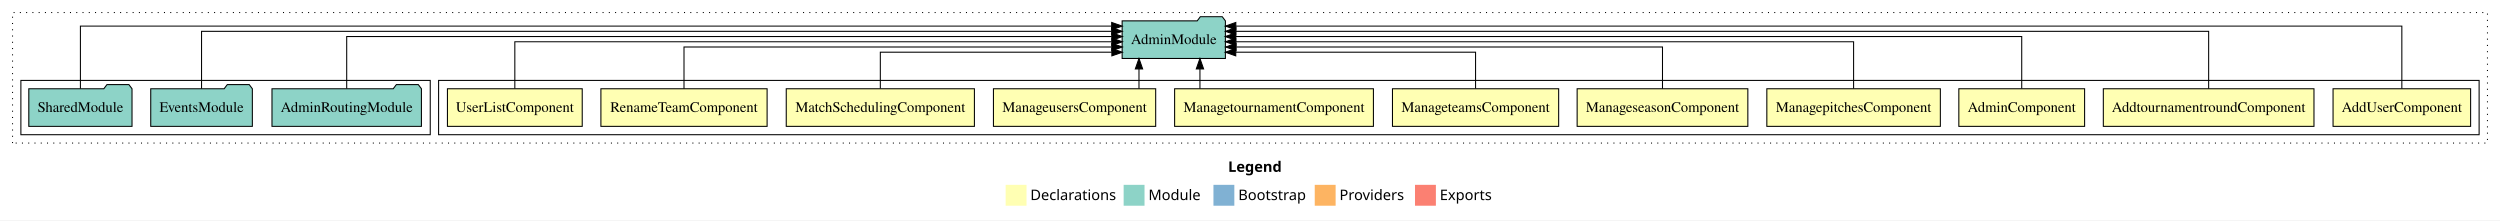
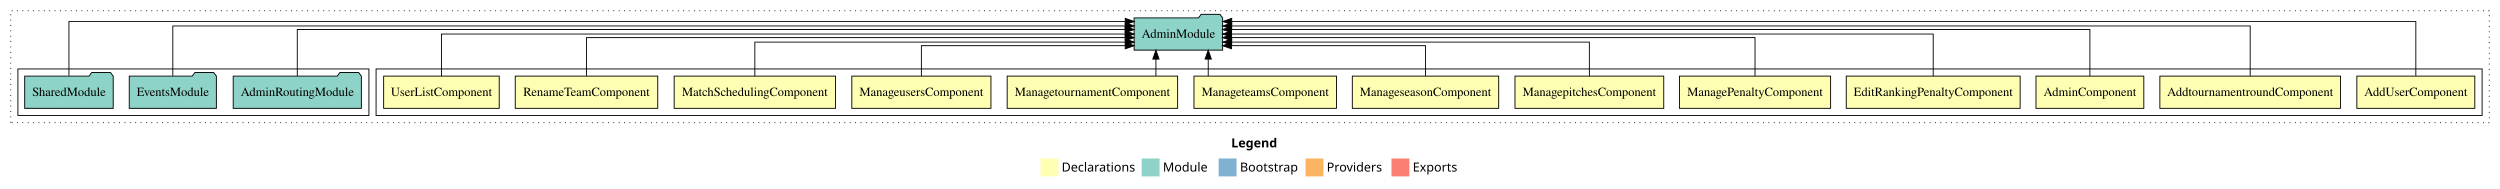
- <svg xmlns="http://www.w3.org/2000/svg" width="2394pt" height="211pt" viewBox="0.00 0.00 2394.00 211.00">
+ <svg xmlns="http://www.w3.org/2000/svg" width="2792pt" height="211pt" viewBox="0.00 0.00 2792.00 211.00">
  <g id="graph0" class="graph" transform="scale(1 1) rotate(0) translate(4 207)">
-     <polygon fill="#ffffff" stroke="transparent" points="-4,4 -4,-207 2390,-207 2390,4 -4,4" />
-     <text text-anchor="start" x="1172.009" y="-42.4" font-family="sans-serif" font-weight="bold" font-size="14.00" fill="#000000">Legend</text>
-     <polygon fill="#ffffb3" stroke="transparent" points="959,-10 959,-30 979,-30 979,-10 959,-10" />
-     <text text-anchor="start" x="982.629" y="-15.4" font-family="sans-serif" font-size="14.00" fill="#000000">  Declarations</text>
-     <polygon fill="#8dd3c7" stroke="transparent" points="1072,-10 1072,-30 1092,-30 1092,-10 1072,-10" />
-     <text text-anchor="start" x="1095.725" y="-15.4" font-family="sans-serif" font-size="14.00" fill="#000000">  Module</text>
-     <polygon fill="#80b1d3" stroke="transparent" points="1158,-10 1158,-30 1178,-30 1178,-10 1158,-10" />
-     <text text-anchor="start" x="1181.781" y="-15.4" font-family="sans-serif" font-size="14.00" fill="#000000">  Bootstrap</text>
-     <polygon fill="#fdb462" stroke="transparent" points="1255,-10 1255,-30 1275,-30 1275,-10 1255,-10" />
-     <text text-anchor="start" x="1278.673" y="-15.4" font-family="sans-serif" font-size="14.00" fill="#000000">  Providers</text>
-     <polygon fill="#fb8072" stroke="transparent" points="1351,-10 1351,-30 1371,-30 1371,-10 1351,-10" />
-     <text text-anchor="start" x="1374.726" y="-15.4" font-family="sans-serif" font-size="14.00" fill="#000000">  Exports</text>
+     <polygon fill="#ffffff" stroke="transparent" points="-4,4 -4,-207 2788,-207 2788,4 -4,4" />
+     <text text-anchor="start" x="1371.009" y="-42.4" font-family="sans-serif" font-weight="bold" font-size="14.00" fill="#000000">Legend</text>
+     <polygon fill="#ffffb3" stroke="transparent" points="1158,-10 1158,-30 1178,-30 1178,-10 1158,-10" />
+     <text text-anchor="start" x="1181.629" y="-15.4" font-family="sans-serif" font-size="14.00" fill="#000000">  Declarations</text>
+     <polygon fill="#8dd3c7" stroke="transparent" points="1271,-10 1271,-30 1291,-30 1291,-10 1271,-10" />
+     <text text-anchor="start" x="1294.725" y="-15.4" font-family="sans-serif" font-size="14.00" fill="#000000">  Module</text>
+     <polygon fill="#80b1d3" stroke="transparent" points="1357,-10 1357,-30 1377,-30 1377,-10 1357,-10" />
+     <text text-anchor="start" x="1380.781" y="-15.4" font-family="sans-serif" font-size="14.00" fill="#000000">  Bootstrap</text>
+     <polygon fill="#fdb462" stroke="transparent" points="1454,-10 1454,-30 1474,-30 1474,-10 1454,-10" />
+     <text text-anchor="start" x="1477.673" y="-15.4" font-family="sans-serif" font-size="14.00" fill="#000000">  Providers</text>
+     <polygon fill="#fb8072" stroke="transparent" points="1550,-10 1550,-30 1570,-30 1570,-10 1550,-10" />
+     <text text-anchor="start" x="1573.726" y="-15.4" font-family="sans-serif" font-size="14.00" fill="#000000">  Exports</text>
    <g id="clust1" class="cluster">
-       <polygon fill="none" stroke="#000000" stroke-dasharray="1,5" points="8,-70 8,-195 2378,-195 2378,-70 8,-70" />
+       <polygon fill="none" stroke="#000000" stroke-dasharray="1,5" points="8,-70 8,-195 2776,-195 2776,-70 8,-70" />
    </g>
    <g id="clust2" class="cluster">
-       <polygon fill="none" stroke="#000000" points="416,-78 416,-130 2370,-130 2370,-78 416,-78" />
+       <polygon fill="none" stroke="#000000" points="416,-78 416,-130 2768,-130 2768,-78 416,-78" />
    </g>
-     <g id="clust14" class="cluster">
+     <g id="clust16" class="cluster">
      <polygon fill="none" stroke="#000000" points="16,-78 16,-130 408,-130 408,-78 16,-78" />
    </g>
    <g id="node1" class="node">
-       <polygon fill="#ffffb3" stroke="#000000" points="2361.865,-122 2230.135,-122 2230.135,-86 2361.865,-86 2361.865,-122" />
-       <text text-anchor="middle" x="2296" y="-99.8" font-family="Times,serif" font-size="14.00" fill="#000000">AddUserComponent</text>
+       <polygon fill="#ffffb3" stroke="#000000" points="2759.865,-122 2628.135,-122 2628.135,-86 2759.865,-86 2759.865,-122" />
+       <text text-anchor="middle" x="2694" y="-99.8" font-family="Times,serif" font-size="14.00" fill="#000000">AddUserComponent</text>
    </g>
-     <g id="node12" class="node">
-       <polygon fill="#8dd3c7" stroke="#000000" points="1169.439,-187 1166.439,-191 1145.439,-191 1142.439,-187 1070.561,-187 1070.561,-151 1169.439,-151 1169.439,-187" />
-       <text text-anchor="middle" x="1120" y="-164.8" font-family="Times,serif" font-size="14.00" fill="#000000">AdminModule</text>
+     <g id="node14" class="node">
+       <polygon fill="#8dd3c7" stroke="#000000" points="1361.439,-187 1358.439,-191 1337.439,-191 1334.439,-187 1262.561,-187 1262.561,-151 1361.439,-151 1361.439,-187" />
+       <text text-anchor="middle" x="1312" y="-164.8" font-family="Times,serif" font-size="14.00" fill="#000000">AdminModule</text>
    </g>
    <g id="edge1" class="edge">
-       <path fill="none" stroke="#000000" d="M2296,-122.091C2296,-145.133 2296,-182 2296,-182 2296,-182 1179.406,-182 1179.406,-182" />
-       <polygon fill="#000000" stroke="#000000" points="1179.407,-178.5 1169.406,-182 1179.406,-185.5 1179.407,-178.5" />
+       <path fill="none" stroke="#000000" d="M2694,-122.323C2694,-145.66 2694,-183 2694,-183 2694,-183 1371.594,-183 1371.594,-183" />
+       <polygon fill="#000000" stroke="#000000" points="1371.594,-179.5 1361.594,-183 1371.593,-186.5 1371.594,-179.5" />
    </g>
    <g id="node2" class="node">
-       <polygon fill="#ffffb3" stroke="#000000" points="2211.861,-122 2010.139,-122 2010.139,-86 2211.861,-86 2211.861,-122" />
-       <text text-anchor="middle" x="2111" y="-99.8" font-family="Times,serif" font-size="14.00" fill="#000000">AddtournamentroundComponent</text>
+       <polygon fill="#ffffb3" stroke="#000000" points="2609.861,-122 2408.139,-122 2408.139,-86 2609.861,-86 2609.861,-122" />
+       <text text-anchor="middle" x="2509" y="-99.8" font-family="Times,serif" font-size="14.00" fill="#000000">AddtournamentroundComponent</text>
    </g>
    <g id="edge2" class="edge">
-       <path fill="none" stroke="#000000" d="M2111,-122.045C2111,-143.662 2111,-177 2111,-177 2111,-177 1179.483,-177 1179.483,-177" />
-       <polygon fill="#000000" stroke="#000000" points="1179.483,-173.5 1169.483,-177 1179.483,-180.5 1179.483,-173.5" />
+       <path fill="none" stroke="#000000" d="M2509,-122.292C2509,-144.206 2509,-178 2509,-178 2509,-178 1371.532,-178 1371.532,-178" />
+       <polygon fill="#000000" stroke="#000000" points="1371.532,-174.5 1361.532,-178 1371.532,-181.5 1371.532,-174.5" />
    </g>
    <g id="node3" class="node">
-       <polygon fill="#ffffb3" stroke="#000000" points="1992.22,-122 1871.78,-122 1871.78,-86 1992.22,-86 1992.22,-122" />
-       <text text-anchor="middle" x="1932" y="-99.8" font-family="Times,serif" font-size="14.00" fill="#000000">AdminComponent</text>
+       <polygon fill="#ffffb3" stroke="#000000" points="2390.22,-122 2269.78,-122 2269.78,-86 2390.22,-86 2390.22,-122" />
+       <text text-anchor="middle" x="2330" y="-99.8" font-family="Times,serif" font-size="14.00" fill="#000000">AdminComponent</text>
    </g>
    <g id="edge3" class="edge">
-       <path fill="none" stroke="#000000" d="M1932,-122.223C1932,-142.365 1932,-172 1932,-172 1932,-172 1179.268,-172 1179.268,-172" />
-       <polygon fill="#000000" stroke="#000000" points="1179.268,-168.5 1169.268,-172 1179.268,-175.5 1179.268,-168.5" />
+       <path fill="none" stroke="#000000" d="M2330,-122.027C2330,-142.767 2330,-174 2330,-174 2330,-174 1371.444,-174 1371.444,-174" />
+       <polygon fill="#000000" stroke="#000000" points="1371.444,-170.5 1361.444,-174 1371.444,-177.5 1371.444,-170.5" />
    </g>
    <g id="node4" class="node">
+       <polygon fill="#ffffb3" stroke="#000000" points="2252.101,-122 2057.899,-122 2057.899,-86 2252.101,-86 2252.101,-122" />
+       <text text-anchor="middle" x="2155" y="-99.8" font-family="Times,serif" font-size="14.00" fill="#000000">EditRankingPenaltyComponent</text>
+     </g>
+     <g id="edge4" class="edge">
+       <path fill="none" stroke="#000000" d="M2155,-122.106C2155,-141.339 2155,-169 2155,-169 2155,-169 1371.276,-169 1371.276,-169" />
+       <polygon fill="#000000" stroke="#000000" points="1371.276,-165.5 1361.276,-169 1371.276,-172.5 1371.276,-165.5" />
+     </g>
+     <g id="node5" class="node">
+       <polygon fill="#ffffb3" stroke="#000000" points="2040.414,-122 1871.586,-122 1871.586,-86 2040.414,-86 2040.414,-122" />
+       <text text-anchor="middle" x="1956" y="-99.8" font-family="Times,serif" font-size="14.00" fill="#000000">ManagePenaltyComponent</text>
+     </g>
+     <g id="edge5" class="edge">
+       <path fill="none" stroke="#000000" d="M1956,-122.302C1956,-140.27 1956,-165 1956,-165 1956,-165 1371.464,-165 1371.464,-165" />
+       <polygon fill="#000000" stroke="#000000" points="1371.464,-161.5 1361.464,-165 1371.464,-168.5 1371.464,-161.5" />
+     </g>
+     <g id="node6" class="node">
      <polygon fill="#ffffb3" stroke="#000000" points="1854.076,-122 1687.924,-122 1687.924,-86 1854.076,-86 1854.076,-122" />
      <text text-anchor="middle" x="1771" y="-99.8" font-family="Times,serif" font-size="14.00" fill="#000000">ManagepitchesComponent</text>
    </g>
-     <g id="edge4" class="edge">
-       <path fill="none" stroke="#000000" d="M1771,-122.222C1771,-140.828 1771,-167 1771,-167 1771,-167 1179.465,-167 1179.465,-167" />
-       <polygon fill="#000000" stroke="#000000" points="1179.465,-163.5 1169.465,-167 1179.465,-170.5 1179.465,-163.5" />
+     <g id="edge6" class="edge">
+       <path fill="none" stroke="#000000" d="M1771,-122.027C1771,-138.398 1771,-160 1771,-160 1771,-160 1371.557,-160 1371.557,-160" />
+       <polygon fill="#000000" stroke="#000000" points="1371.557,-156.5 1361.557,-160 1371.557,-163.5 1371.557,-156.5" />
    </g>
-     <g id="node5" class="node">
+     <g id="node7" class="node">
      <polygon fill="#ffffb3" stroke="#000000" points="1669.739,-122 1506.261,-122 1506.261,-86 1669.739,-86 1669.739,-122" />
      <text text-anchor="middle" x="1588" y="-99.8" font-family="Times,serif" font-size="14.00" fill="#000000">ManageseasonComponent</text>
    </g>
-     <g id="edge5" class="edge">
-       <path fill="none" stroke="#000000" d="M1588,-122.034C1588,-139.06 1588,-162 1588,-162 1588,-162 1179.641,-162 1179.641,-162" />
-       <polygon fill="#000000" stroke="#000000" points="1179.641,-158.5 1169.641,-162 1179.641,-165.5 1179.641,-158.5" />
+     <g id="edge7" class="edge">
+       <path fill="none" stroke="#000000" d="M1588,-122.187C1588,-137.182 1588,-156 1588,-156 1588,-156 1371.343,-156 1371.343,-156" />
+       <polygon fill="#000000" stroke="#000000" points="1371.343,-152.5 1361.343,-156 1371.343,-159.5 1371.343,-152.5" />
    </g>
-     <g id="node6" class="node">
+     <g id="node8" class="node">
      <polygon fill="#ffffb3" stroke="#000000" points="1488.576,-122 1329.424,-122 1329.424,-86 1488.576,-86 1488.576,-122" />
      <text text-anchor="middle" x="1409" y="-99.8" font-family="Times,serif" font-size="14.00" fill="#000000">ManageteamsComponent</text>
    </g>
-     <g id="edge6" class="edge">
-       <path fill="none" stroke="#000000" d="M1409,-122.24C1409,-137.571 1409,-157 1409,-157 1409,-157 1179.352,-157 1179.352,-157" />
-       <polygon fill="#000000" stroke="#000000" points="1179.352,-153.5 1169.352,-157 1179.352,-160.5 1179.352,-153.5" />
+     <g id="edge8" class="edge">
+       <path fill="none" stroke="#000000" d="M1345.341,-122.106C1345.341,-122.106 1345.341,-140.991 1345.341,-140.991" />
+       <polygon fill="#000000" stroke="#000000" points="1341.841,-140.991 1345.341,-150.991 1348.841,-140.991 1341.841,-140.991" />
    </g>
-     <g id="node7" class="node">
+     <g id="node9" class="node">
      <polygon fill="#ffffb3" stroke="#000000" points="1311.182,-122 1120.818,-122 1120.818,-86 1311.182,-86 1311.182,-122" />
      <text text-anchor="middle" x="1216" y="-99.8" font-family="Times,serif" font-size="14.00" fill="#000000">ManagetournamentComponent</text>
    </g>
-     <g id="edge7" class="edge">
-       <path fill="none" stroke="#000000" d="M1145.064,-122.106C1145.064,-122.106 1145.064,-140.991 1145.064,-140.991" />
-       <polygon fill="#000000" stroke="#000000" points="1141.564,-140.991 1145.064,-150.991 1148.564,-140.991 1141.564,-140.991" />
+     <g id="edge9" class="edge">
+       <path fill="none" stroke="#000000" d="M1286.936,-122.106C1286.936,-122.106 1286.936,-140.991 1286.936,-140.991" />
+       <polygon fill="#000000" stroke="#000000" points="1283.436,-140.991 1286.936,-150.991 1290.436,-140.991 1283.436,-140.991" />
    </g>
-     <g id="node8" class="node">
+     <g id="node10" class="node">
      <polygon fill="#ffffb3" stroke="#000000" points="1102.685,-122 947.315,-122 947.315,-86 1102.685,-86 1102.685,-122" />
      <text text-anchor="middle" x="1025" y="-99.8" font-family="Times,serif" font-size="14.00" fill="#000000">ManageusersComponent</text>
    </g>
-     <g id="edge8" class="edge">
-       <path fill="none" stroke="#000000" d="M1086.687,-122.106C1086.687,-122.106 1086.687,-140.991 1086.687,-140.991" />
-       <polygon fill="#000000" stroke="#000000" points="1083.187,-140.991 1086.687,-150.991 1090.187,-140.991 1083.187,-140.991" />
+     <g id="edge10" class="edge">
+       <path fill="none" stroke="#000000" d="M1025,-122.187C1025,-137.182 1025,-156 1025,-156 1025,-156 1252.663,-156 1252.663,-156" />
+       <polygon fill="#000000" stroke="#000000" points="1252.663,-159.5 1262.663,-156 1252.663,-152.5 1252.663,-159.5" />
    </g>
-     <g id="node9" class="node">
+     <g id="node11" class="node">
      <polygon fill="#ffffb3" stroke="#000000" points="929.09,-122 748.91,-122 748.91,-86 929.09,-86 929.09,-122" />
      <text text-anchor="middle" x="839" y="-99.8" font-family="Times,serif" font-size="14.00" fill="#000000">MatchSchedulingComponent</text>
    </g>
-     <g id="edge9" class="edge">
-       <path fill="none" stroke="#000000" d="M839,-122.24C839,-137.571 839,-157 839,-157 839,-157 1060.732,-157 1060.732,-157" />
-       <polygon fill="#000000" stroke="#000000" points="1060.732,-160.5 1070.732,-157 1060.732,-153.5 1060.732,-160.5" />
+     <g id="edge11" class="edge">
+       <path fill="none" stroke="#000000" d="M839,-122.027C839,-138.398 839,-160 839,-160 839,-160 1252.719,-160 1252.719,-160" />
+       <polygon fill="#000000" stroke="#000000" points="1252.719,-163.5 1262.719,-160 1252.719,-156.5 1252.719,-163.5" />
    </g>
-     <g id="node10" class="node">
+     <g id="node12" class="node">
      <polygon fill="#ffffb3" stroke="#000000" points="730.576,-122 571.424,-122 571.424,-86 730.576,-86 730.576,-122" />
      <text text-anchor="middle" x="651" y="-99.8" font-family="Times,serif" font-size="14.00" fill="#000000">RenameTeamComponent</text>
    </g>
-     <g id="edge10" class="edge">
-       <path fill="none" stroke="#000000" d="M651,-122.034C651,-139.06 651,-162 651,-162 651,-162 1060.695,-162 1060.695,-162" />
-       <polygon fill="#000000" stroke="#000000" points="1060.695,-165.5 1070.695,-162 1060.695,-158.5 1060.695,-165.5" />
+     <g id="edge12" class="edge">
+       <path fill="none" stroke="#000000" d="M651,-122.302C651,-140.27 651,-165 651,-165 651,-165 1252.588,-165 1252.588,-165" />
+       <polygon fill="#000000" stroke="#000000" points="1252.588,-168.5 1262.588,-165 1252.588,-161.5 1252.588,-168.5" />
    </g>
-     <g id="node11" class="node">
+     <g id="node13" class="node">
      <polygon fill="#ffffb3" stroke="#000000" points="553.538,-122 424.462,-122 424.462,-86 553.538,-86 553.538,-122" />
      <text text-anchor="middle" x="489" y="-99.8" font-family="Times,serif" font-size="14.00" fill="#000000">UserListComponent</text>
    </g>
-     <g id="edge11" class="edge">
-       <path fill="none" stroke="#000000" d="M489,-122.222C489,-140.828 489,-167 489,-167 489,-167 1060.749,-167 1060.749,-167" />
-       <polygon fill="#000000" stroke="#000000" points="1060.749,-170.5 1070.749,-167 1060.749,-163.5 1060.749,-170.5" />
+     <g id="edge13" class="edge">
+       <path fill="none" stroke="#000000" d="M489,-122.106C489,-141.339 489,-169 489,-169 489,-169 1252.677,-169 1252.677,-169" />
+       <polygon fill="#000000" stroke="#000000" points="1252.677,-172.5 1262.677,-169 1252.677,-165.5 1252.677,-172.5" />
    </g>
-     <g id="node13" class="node">
+     <g id="node15" class="node">
      <polygon fill="#8dd3c7" stroke="#000000" points="399.556,-122 396.556,-126 375.556,-126 372.556,-122 256.444,-122 256.444,-86 399.556,-86 399.556,-122" />
      <text text-anchor="middle" x="328" y="-99.8" font-family="Times,serif" font-size="14.00" fill="#000000">AdminRoutingModule</text>
    </g>
-     <g id="edge12" class="edge">
-       <path fill="none" stroke="#000000" d="M328,-122.223C328,-142.365 328,-172 328,-172 328,-172 1060.756,-172 1060.756,-172" />
-       <polygon fill="#000000" stroke="#000000" points="1060.756,-175.5 1070.756,-172 1060.756,-168.5 1060.756,-175.5" />
+     <g id="edge14" class="edge">
+       <path fill="none" stroke="#000000" d="M328,-122.027C328,-142.767 328,-174 328,-174 328,-174 1252.529,-174 1252.529,-174" />
+       <polygon fill="#000000" stroke="#000000" points="1252.529,-177.5 1262.529,-174 1252.529,-170.5 1252.529,-177.5" />
    </g>
-     <g id="node14" class="node">
+     <g id="node16" class="node">
      <polygon fill="#8dd3c7" stroke="#000000" points="237.653,-122 234.653,-126 213.653,-126 210.653,-122 140.347,-122 140.347,-86 237.653,-86 237.653,-122" />
      <text text-anchor="middle" x="189" y="-99.8" font-family="Times,serif" font-size="14.00" fill="#000000">EventsModule</text>
    </g>
-     <g id="edge13" class="edge">
-       <path fill="none" stroke="#000000" d="M189,-122.045C189,-143.662 189,-177 189,-177 189,-177 1060.603,-177 1060.603,-177" />
-       <polygon fill="#000000" stroke="#000000" points="1060.603,-180.5 1070.603,-177 1060.603,-173.5 1060.603,-180.5" />
+     <g id="edge15" class="edge">
+       <path fill="none" stroke="#000000" d="M189,-122.292C189,-144.206 189,-178 189,-178 189,-178 1252.661,-178 1252.661,-178" />
+       <polygon fill="#000000" stroke="#000000" points="1252.661,-181.5 1262.661,-178 1252.661,-174.5 1252.661,-181.5" />
    </g>
-     <g id="node15" class="node">
+     <g id="node17" class="node">
      <polygon fill="#8dd3c7" stroke="#000000" points="122.423,-122 119.423,-126 98.423,-126 95.423,-122 23.577,-122 23.577,-86 122.423,-86 122.423,-122" />
      <text text-anchor="middle" x="73" y="-99.8" font-family="Times,serif" font-size="14.00" fill="#000000">SharedModule</text>
    </g>
-     <g id="edge14" class="edge">
-       <path fill="none" stroke="#000000" d="M73,-122.091C73,-145.133 73,-182 73,-182 73,-182 1060.556,-182 1060.556,-182" />
-       <polygon fill="#000000" stroke="#000000" points="1060.556,-185.5 1070.556,-182 1060.556,-178.5 1060.556,-185.5" />
+     <g id="edge16" class="edge">
+       <path fill="none" stroke="#000000" d="M73,-122.323C73,-145.66 73,-183 73,-183 73,-183 1252.665,-183 1252.665,-183" />
+       <polygon fill="#000000" stroke="#000000" points="1252.665,-186.5 1262.665,-183 1252.665,-179.5 1252.665,-186.5" />
    </g>
  </g>
</svg>
